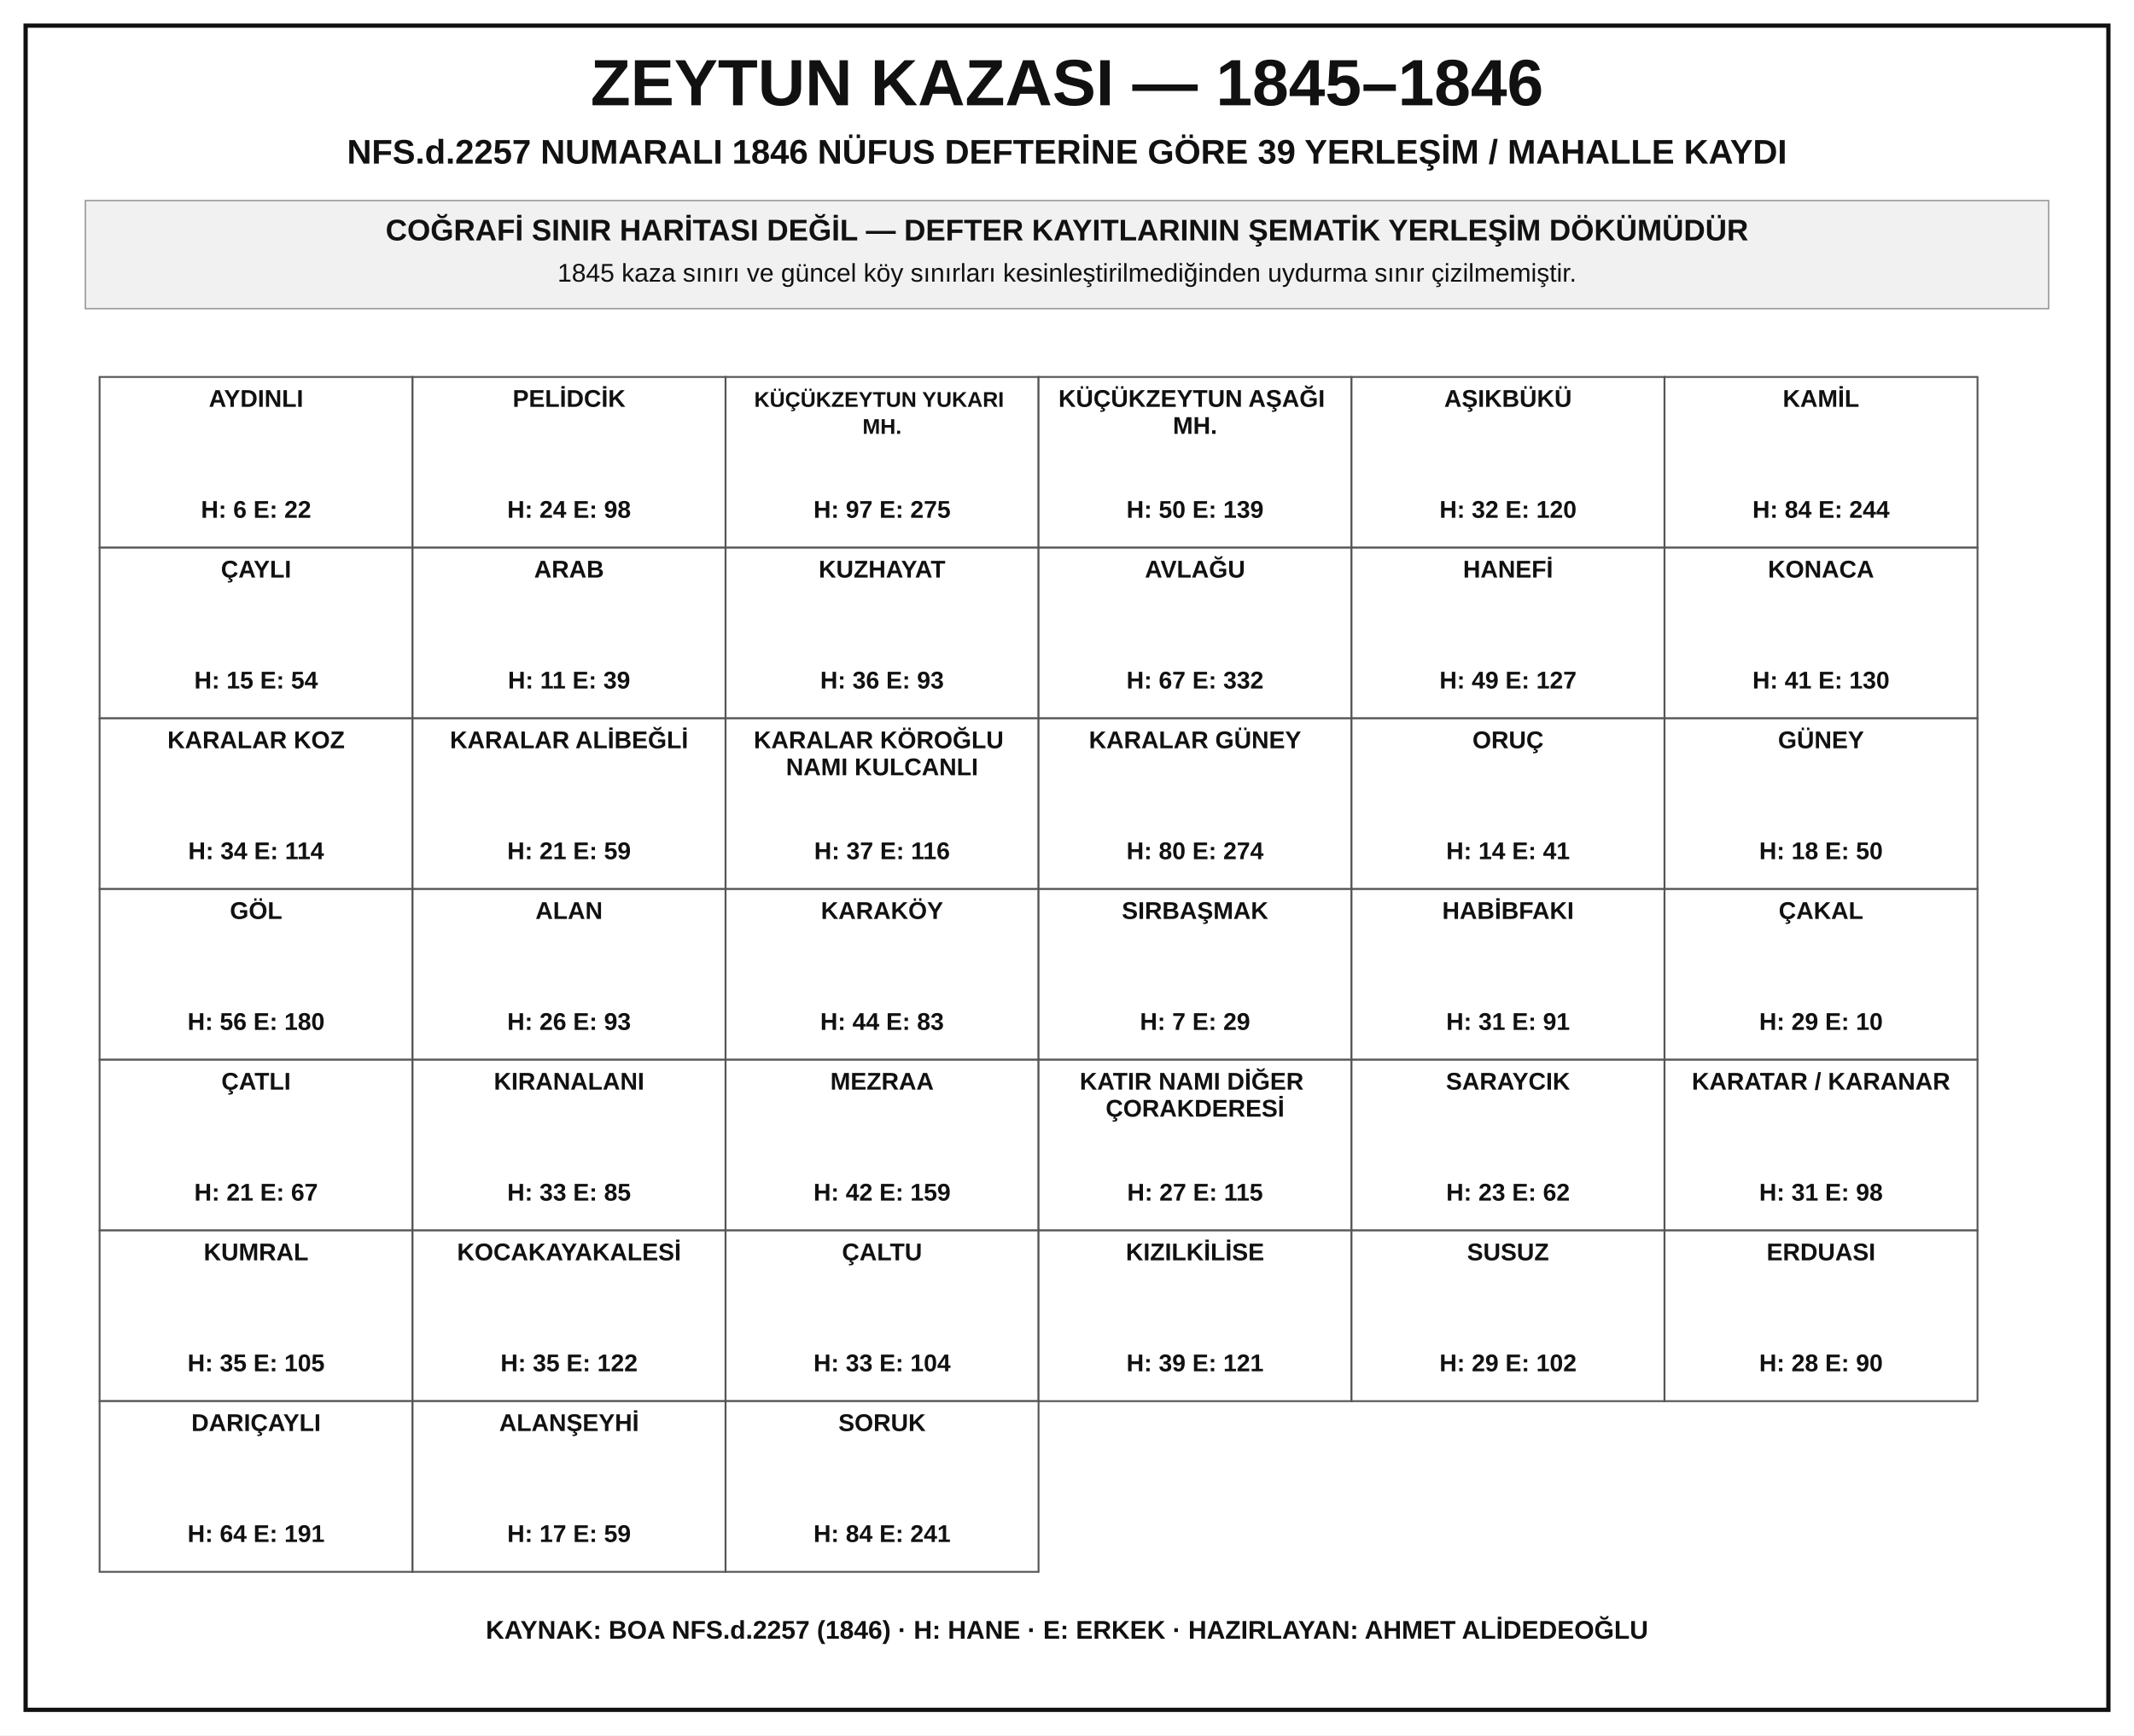
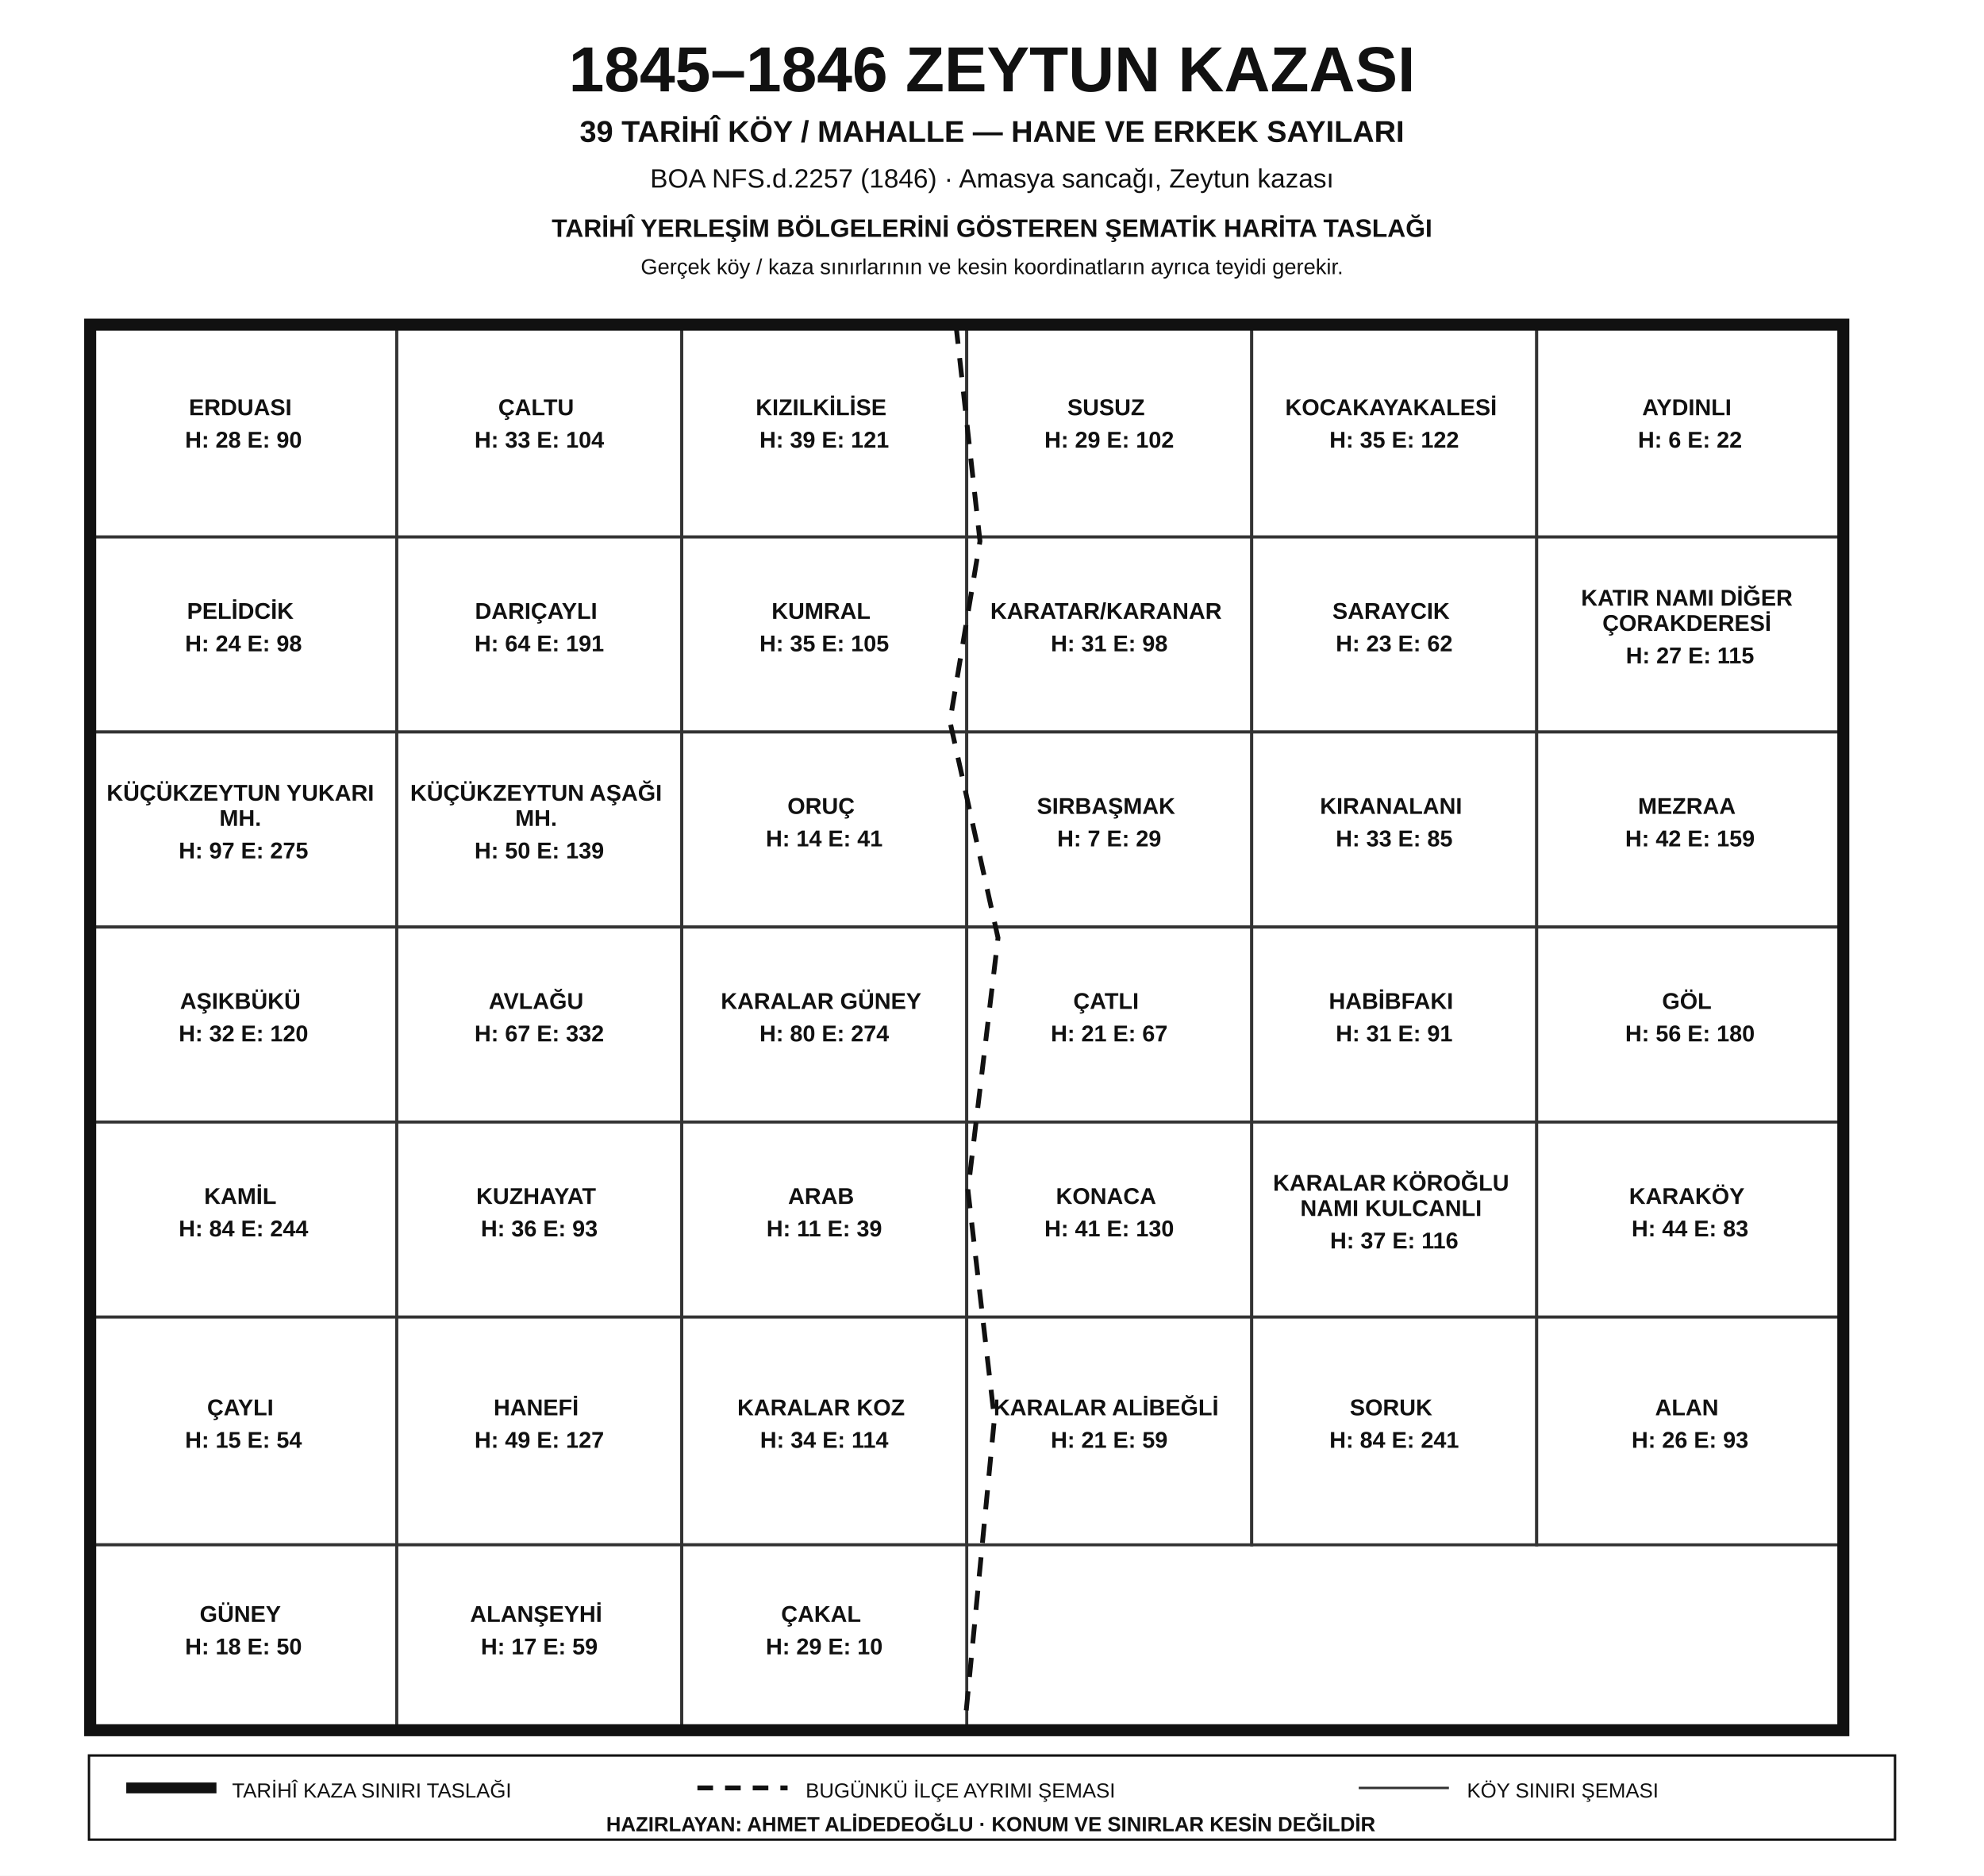
- <svg xmlns="http://www.w3.org/2000/svg" width="1500" height="1220" viewBox="0 0 1500 1220">
-   <rect width="1500" height="1220" fill="#fff" />
-   <rect x="18" y="18" width="1464" height="1184" fill="none" stroke="#111" stroke-width="3" />
+ <svg xmlns="http://www.w3.org/2000/svg" width="1650" height="1560" viewBox="0 0 1650 1560">
+   <rect width="1650" height="1560" fill="white" />
  <g font-family="Arial,Helvetica,sans-serif" fill="#111">
-     <text x="750" y="74" font-size="46" font-weight="900" text-anchor="middle">ZEYTUN KAZASI — 1845–1846</text>
-     <text x="750" y="115" font-size="24" font-weight="700" text-anchor="middle">NFS.d.2257 NUMARALI 1846 NÜFUS DEFTERİNE GÖRE 39 YERLEŞİM / MAHALLE KAYDI</text>
-     <rect x="60" y="141" width="1380" height="76" fill="#f1f1f1" stroke="#999" />
-     <text x="750" y="169" font-size="21" font-weight="800" text-anchor="middle">COĞRAFİ SINIR HARİTASI DEĞİL — DEFTER KAYITLARININ ŞEMATİK YERLEŞİM DÖKÜMÜDÜR</text>
-     <text x="750" y="198" font-size="18" text-anchor="middle">1845 kaza sınırı ve güncel köy sınırları kesinleştirilmediğinden uydurma sınır çizilmemiştir.</text>
-     <g>
-       <rect x="70" y="265" width="220" height="120" fill="white" stroke="#555" stroke-width="1.3" />
-       <text x="180" y="286" font-weight="800" font-size="17" text-anchor="middle">
-         <tspan x="180" dy="0">AYDINLI</tspan>
-       </text>
-       <text x="180" y="364" font-weight="700" font-size="17" text-anchor="middle">H: 6   E: 22</text>
-     </g>
-     <g>
-       <rect x="290" y="265" width="220" height="120" fill="white" stroke="#555" stroke-width="1.3" />
-       <text x="400" y="286" font-weight="800" font-size="17" text-anchor="middle">
-         <tspan x="400" dy="0">PELİDCİK</tspan>
-       </text>
-       <text x="400" y="364" font-weight="700" font-size="17" text-anchor="middle">H: 24   E: 98</text>
-     </g>
-     <g>
-       <rect x="510" y="265" width="220" height="120" fill="white" stroke="#555" stroke-width="1.3" />
-       <text x="620" y="286" font-weight="800" font-size="15" text-anchor="middle">
-         <tspan x="620" dy="0">KÜÇÜKZEYTUN YUKARI</tspan>
-         <tspan x="620" dy="19">MH.</tspan>
-       </text>
-       <text x="620" y="364" font-weight="700" font-size="17" text-anchor="middle">H: 97   E: 275</text>
-     </g>
-     <g>
-       <rect x="730" y="265" width="220" height="120" fill="white" stroke="#555" stroke-width="1.3" />
-       <text x="840" y="286" font-weight="800" font-size="17" text-anchor="middle">
-         <tspan x="840" dy="0">KÜÇÜKZEYTUN AŞAĞI</tspan>
-         <tspan x="840" dy="19">MH.</tspan>
-       </text>
-       <text x="840" y="364" font-weight="700" font-size="17" text-anchor="middle">H: 50   E: 139</text>
-     </g>
-     <g>
-       <rect x="950" y="265" width="220" height="120" fill="white" stroke="#555" stroke-width="1.3" />
-       <text x="1060" y="286" font-weight="800" font-size="17" text-anchor="middle">
-         <tspan x="1060" dy="0">AŞIKBÜKÜ</tspan>
-       </text>
-       <text x="1060" y="364" font-weight="700" font-size="17" text-anchor="middle">H: 32   E: 120</text>
-     </g>
-     <g>
-       <rect x="1170" y="265" width="220" height="120" fill="white" stroke="#555" stroke-width="1.3" />
-       <text x="1280" y="286" font-weight="800" font-size="17" text-anchor="middle">
-         <tspan x="1280" dy="0">KAMİL</tspan>
-       </text>
-       <text x="1280" y="364" font-weight="700" font-size="17" text-anchor="middle">H: 84   E: 244</text>
-     </g>
-     <g>
-       <rect x="70" y="385" width="220" height="120" fill="white" stroke="#555" stroke-width="1.3" />
-       <text x="180" y="406" font-weight="800" font-size="17" text-anchor="middle">
-         <tspan x="180" dy="0">ÇAYLI</tspan>
-       </text>
-       <text x="180" y="484" font-weight="700" font-size="17" text-anchor="middle">H: 15   E: 54</text>
-     </g>
-     <g>
-       <rect x="290" y="385" width="220" height="120" fill="white" stroke="#555" stroke-width="1.3" />
-       <text x="400" y="406" font-weight="800" font-size="17" text-anchor="middle">
-         <tspan x="400" dy="0">ARAB</tspan>
-       </text>
-       <text x="400" y="484" font-weight="700" font-size="17" text-anchor="middle">H: 11   E: 39</text>
-     </g>
-     <g>
-       <rect x="510" y="385" width="220" height="120" fill="white" stroke="#555" stroke-width="1.3" />
-       <text x="620" y="406" font-weight="800" font-size="17" text-anchor="middle">
-         <tspan x="620" dy="0">KUZHAYAT</tspan>
-       </text>
-       <text x="620" y="484" font-weight="700" font-size="17" text-anchor="middle">H: 36   E: 93</text>
-     </g>
-     <g>
-       <rect x="730" y="385" width="220" height="120" fill="white" stroke="#555" stroke-width="1.3" />
-       <text x="840" y="406" font-weight="800" font-size="17" text-anchor="middle">
-         <tspan x="840" dy="0">AVLAĞU</tspan>
-       </text>
-       <text x="840" y="484" font-weight="700" font-size="17" text-anchor="middle">H: 67   E: 332</text>
-     </g>
-     <g>
-       <rect x="950" y="385" width="220" height="120" fill="white" stroke="#555" stroke-width="1.3" />
-       <text x="1060" y="406" font-weight="800" font-size="17" text-anchor="middle">
-         <tspan x="1060" dy="0">HANEFİ</tspan>
-       </text>
-       <text x="1060" y="484" font-weight="700" font-size="17" text-anchor="middle">H: 49   E: 127</text>
-     </g>
-     <g>
-       <rect x="1170" y="385" width="220" height="120" fill="white" stroke="#555" stroke-width="1.3" />
-       <text x="1280" y="406" font-weight="800" font-size="17" text-anchor="middle">
-         <tspan x="1280" dy="0">KONACA</tspan>
-       </text>
-       <text x="1280" y="484" font-weight="700" font-size="17" text-anchor="middle">H: 41   E: 130</text>
-     </g>
-     <g>
-       <rect x="70" y="505" width="220" height="120" fill="white" stroke="#555" stroke-width="1.3" />
-       <text x="180" y="526" font-weight="800" font-size="17" text-anchor="middle">
-         <tspan x="180" dy="0">KARALAR KOZ</tspan>
-       </text>
-       <text x="180" y="604" font-weight="700" font-size="17" text-anchor="middle">H: 34   E: 114</text>
-     </g>
-     <g>
-       <rect x="290" y="505" width="220" height="120" fill="white" stroke="#555" stroke-width="1.3" />
-       <text x="400" y="526" font-weight="800" font-size="17" text-anchor="middle">
-         <tspan x="400" dy="0">KARALAR ALİBEĞLİ</tspan>
-       </text>
-       <text x="400" y="604" font-weight="700" font-size="17" text-anchor="middle">H: 21   E: 59</text>
-     </g>
-     <g>
-       <rect x="510" y="505" width="220" height="120" fill="white" stroke="#555" stroke-width="1.3" />
-       <text x="620" y="526" font-weight="800" font-size="17" text-anchor="middle">
-         <tspan x="620" dy="0">KARALAR KÖROĞLU</tspan>
-         <tspan x="620" dy="19">NAMI KULCANLI</tspan>
-       </text>
-       <text x="620" y="604" font-weight="700" font-size="17" text-anchor="middle">H: 37   E: 116</text>
-     </g>
-     <g>
-       <rect x="730" y="505" width="220" height="120" fill="white" stroke="#555" stroke-width="1.3" />
-       <text x="840" y="526" font-weight="800" font-size="17" text-anchor="middle">
-         <tspan x="840" dy="0">KARALAR GÜNEY</tspan>
-       </text>
-       <text x="840" y="604" font-weight="700" font-size="17" text-anchor="middle">H: 80   E: 274</text>
-     </g>
-     <g>
-       <rect x="950" y="505" width="220" height="120" fill="white" stroke="#555" stroke-width="1.3" />
-       <text x="1060" y="526" font-weight="800" font-size="17" text-anchor="middle">
-         <tspan x="1060" dy="0">ORUÇ</tspan>
-       </text>
-       <text x="1060" y="604" font-weight="700" font-size="17" text-anchor="middle">H: 14   E: 41</text>
-     </g>
-     <g>
-       <rect x="1170" y="505" width="220" height="120" fill="white" stroke="#555" stroke-width="1.3" />
-       <text x="1280" y="526" font-weight="800" font-size="17" text-anchor="middle">
-         <tspan x="1280" dy="0">GÜNEY</tspan>
-       </text>
-       <text x="1280" y="604" font-weight="700" font-size="17" text-anchor="middle">H: 18   E: 50</text>
-     </g>
-     <g>
-       <rect x="70" y="625" width="220" height="120" fill="white" stroke="#555" stroke-width="1.3" />
-       <text x="180" y="646" font-weight="800" font-size="17" text-anchor="middle">
-         <tspan x="180" dy="0">GÖL</tspan>
-       </text>
-       <text x="180" y="724" font-weight="700" font-size="17" text-anchor="middle">H: 56   E: 180</text>
-     </g>
-     <g>
-       <rect x="290" y="625" width="220" height="120" fill="white" stroke="#555" stroke-width="1.3" />
-       <text x="400" y="646" font-weight="800" font-size="17" text-anchor="middle">
-         <tspan x="400" dy="0">ALAN</tspan>
-       </text>
-       <text x="400" y="724" font-weight="700" font-size="17" text-anchor="middle">H: 26   E: 93</text>
-     </g>
-     <g>
-       <rect x="510" y="625" width="220" height="120" fill="white" stroke="#555" stroke-width="1.3" />
-       <text x="620" y="646" font-weight="800" font-size="17" text-anchor="middle">
-         <tspan x="620" dy="0">KARAKÖY</tspan>
-       </text>
-       <text x="620" y="724" font-weight="700" font-size="17" text-anchor="middle">H: 44   E: 83</text>
-     </g>
-     <g>
-       <rect x="730" y="625" width="220" height="120" fill="white" stroke="#555" stroke-width="1.3" />
-       <text x="840" y="646" font-weight="800" font-size="17" text-anchor="middle">
-         <tspan x="840" dy="0">SIRBAŞMAK</tspan>
-       </text>
-       <text x="840" y="724" font-weight="700" font-size="17" text-anchor="middle">H: 7   E: 29</text>
-     </g>
-     <g>
-       <rect x="950" y="625" width="220" height="120" fill="white" stroke="#555" stroke-width="1.3" />
-       <text x="1060" y="646" font-weight="800" font-size="17" text-anchor="middle">
-         <tspan x="1060" dy="0">HABİBFAKI</tspan>
-       </text>
-       <text x="1060" y="724" font-weight="700" font-size="17" text-anchor="middle">H: 31   E: 91</text>
-     </g>
-     <g>
-       <rect x="1170" y="625" width="220" height="120" fill="white" stroke="#555" stroke-width="1.3" />
-       <text x="1280" y="646" font-weight="800" font-size="17" text-anchor="middle">
-         <tspan x="1280" dy="0">ÇAKAL</tspan>
-       </text>
-       <text x="1280" y="724" font-weight="700" font-size="17" text-anchor="middle">H: 29   E: 10</text>
-     </g>
-     <g>
-       <rect x="70" y="745" width="220" height="120" fill="white" stroke="#555" stroke-width="1.3" />
-       <text x="180" y="766" font-weight="800" font-size="17" text-anchor="middle">
-         <tspan x="180" dy="0">ÇATLI</tspan>
-       </text>
-       <text x="180" y="844" font-weight="700" font-size="17" text-anchor="middle">H: 21   E: 67</text>
-     </g>
-     <g>
-       <rect x="290" y="745" width="220" height="120" fill="white" stroke="#555" stroke-width="1.3" />
-       <text x="400" y="766" font-weight="800" font-size="17" text-anchor="middle">
-         <tspan x="400" dy="0">KIRANALANI</tspan>
-       </text>
-       <text x="400" y="844" font-weight="700" font-size="17" text-anchor="middle">H: 33   E: 85</text>
-     </g>
-     <g>
-       <rect x="510" y="745" width="220" height="120" fill="white" stroke="#555" stroke-width="1.3" />
-       <text x="620" y="766" font-weight="800" font-size="17" text-anchor="middle">
-         <tspan x="620" dy="0">MEZRAA</tspan>
-       </text>
-       <text x="620" y="844" font-weight="700" font-size="17" text-anchor="middle">H: 42   E: 159</text>
-     </g>
-     <g>
-       <rect x="730" y="745" width="220" height="120" fill="white" stroke="#555" stroke-width="1.3" />
-       <text x="840" y="766" font-weight="800" font-size="17" text-anchor="middle">
-         <tspan x="840" dy="0">KATIR NAMI DİĞER</tspan>
-         <tspan x="840" dy="19">ÇORAKDERESİ</tspan>
-       </text>
-       <text x="840" y="844" font-weight="700" font-size="17" text-anchor="middle">H: 27   E: 115</text>
-     </g>
-     <g>
-       <rect x="950" y="745" width="220" height="120" fill="white" stroke="#555" stroke-width="1.3" />
-       <text x="1060" y="766" font-weight="800" font-size="17" text-anchor="middle">
-         <tspan x="1060" dy="0">SARAYCIK</tspan>
-       </text>
-       <text x="1060" y="844" font-weight="700" font-size="17" text-anchor="middle">H: 23   E: 62</text>
-     </g>
-     <g>
-       <rect x="1170" y="745" width="220" height="120" fill="white" stroke="#555" stroke-width="1.3" />
-       <text x="1280" y="766" font-weight="800" font-size="17" text-anchor="middle">
-         <tspan x="1280" dy="0">KARATAR / KARANAR</tspan>
-       </text>
-       <text x="1280" y="844" font-weight="700" font-size="17" text-anchor="middle">H: 31   E: 98</text>
-     </g>
-     <g>
-       <rect x="70" y="865" width="220" height="120" fill="white" stroke="#555" stroke-width="1.3" />
-       <text x="180" y="886" font-weight="800" font-size="17" text-anchor="middle">
-         <tspan x="180" dy="0">KUMRAL</tspan>
-       </text>
-       <text x="180" y="964" font-weight="700" font-size="17" text-anchor="middle">H: 35   E: 105</text>
-     </g>
-     <g>
-       <rect x="290" y="865" width="220" height="120" fill="white" stroke="#555" stroke-width="1.3" />
-       <text x="400" y="886" font-weight="800" font-size="17" text-anchor="middle">
-         <tspan x="400" dy="0">KOCAKAYAKALESİ</tspan>
-       </text>
-       <text x="400" y="964" font-weight="700" font-size="17" text-anchor="middle">H: 35   E: 122</text>
-     </g>
-     <g>
-       <rect x="510" y="865" width="220" height="120" fill="white" stroke="#555" stroke-width="1.3" />
-       <text x="620" y="886" font-weight="800" font-size="17" text-anchor="middle">
-         <tspan x="620" dy="0">ÇALTU</tspan>
-       </text>
-       <text x="620" y="964" font-weight="700" font-size="17" text-anchor="middle">H: 33   E: 104</text>
-     </g>
-     <g>
-       <rect x="730" y="865" width="220" height="120" fill="white" stroke="#555" stroke-width="1.3" />
-       <text x="840" y="886" font-weight="800" font-size="17" text-anchor="middle">
-         <tspan x="840" dy="0">KIZILKİLİSE</tspan>
-       </text>
-       <text x="840" y="964" font-weight="700" font-size="17" text-anchor="middle">H: 39   E: 121</text>
-     </g>
-     <g>
-       <rect x="950" y="865" width="220" height="120" fill="white" stroke="#555" stroke-width="1.3" />
-       <text x="1060" y="886" font-weight="800" font-size="17" text-anchor="middle">
-         <tspan x="1060" dy="0">SUSUZ</tspan>
-       </text>
-       <text x="1060" y="964" font-weight="700" font-size="17" text-anchor="middle">H: 29   E: 102</text>
-     </g>
-     <g>
-       <rect x="1170" y="865" width="220" height="120" fill="white" stroke="#555" stroke-width="1.3" />
-       <text x="1280" y="886" font-weight="800" font-size="17" text-anchor="middle">
-         <tspan x="1280" dy="0">ERDUASI</tspan>
-       </text>
-       <text x="1280" y="964" font-weight="700" font-size="17" text-anchor="middle">H: 28   E: 90</text>
-     </g>
-     <g>
-       <rect x="70" y="985" width="220" height="120" fill="white" stroke="#555" stroke-width="1.3" />
-       <text x="180" y="1006" font-weight="800" font-size="17" text-anchor="middle">
-         <tspan x="180" dy="0">DARIÇAYLI</tspan>
-       </text>
-       <text x="180" y="1084" font-weight="700" font-size="17" text-anchor="middle">H: 64   E: 191</text>
-     </g>
-     <g>
-       <rect x="290" y="985" width="220" height="120" fill="white" stroke="#555" stroke-width="1.3" />
-       <text x="400" y="1006" font-weight="800" font-size="17" text-anchor="middle">
-         <tspan x="400" dy="0">ALANŞEYHİ</tspan>
-       </text>
-       <text x="400" y="1084" font-weight="700" font-size="17" text-anchor="middle">H: 17   E: 59</text>
-     </g>
-     <g>
-       <rect x="510" y="985" width="220" height="120" fill="white" stroke="#555" stroke-width="1.3" />
-       <text x="620" y="1006" font-weight="800" font-size="17" text-anchor="middle">
-         <tspan x="620" dy="0">SORUK</tspan>
-       </text>
-       <text x="620" y="1084" font-weight="700" font-size="17" text-anchor="middle">H: 84   E: 241</text>
-     </g>
-     <text x="750" y="1152" text-anchor="middle" font-size="18" font-weight="700">KAYNAK: BOA NFS.d.2257 (1846) · H: HANE · E: ERKEK · HAZIRLAYAN: AHMET ALİDEDEOĞLU</text>
+     <text x="825" y="76" text-anchor="middle" font-size="53" font-weight="900">1845–1846 ZEYTUN KAZASI</text>
+     <text x="825" y="118" text-anchor="middle" font-size="25" font-weight="800">39 TARİHÎ KÖY / MAHALLE — HANE VE ERKEK SAYILARI</text>
+     <text x="825" y="156" text-anchor="middle" font-size="22">BOA NFS.d.2257 (1846) · Amasya sancağı, Zeytun kazası</text>
+     <text x="825" y="197" text-anchor="middle" font-size="21" font-weight="700">TARİHÎ YERLEŞİM BÖLGELERİNİ GÖSTEREN ŞEMATİK HARİTA TASLAĞI</text>
+     <text x="825" y="228" text-anchor="middle" font-size="18">Gerçek köy / kaza sınırlarının ve kesin koordinatların ayrıca teyidi gerekir.</text>
+     <g>
+       <polygon points="75,270 330,270 330,446.6 75,446.6" fill="#fff" stroke="#333" stroke-width="2.5" />
+       <text x="202.5" y="345.3" text-anchor="middle" font-size="19" font-weight="800">
+         <tspan x="202.5" dy="0">ERDUASI</tspan>
+         <tspan x="202.5" dy="27" font-size="19">H: 28  E: 90</tspan>
+       </text>
+     </g>
+     <g>
+       <polygon points="330,270 567,270 567,446.6 330,446.6" fill="#fff" stroke="#333" stroke-width="2.5" />
+       <text x="448.5" y="345.3" text-anchor="middle" font-size="19" font-weight="800">
+         <tspan x="448.5" dy="0">ÇALTU</tspan>
+         <tspan x="448.5" dy="27" font-size="19">H: 33  E: 104</tspan>
+       </text>
+     </g>
+     <g>
+       <polygon points="567,270 804,270 804,446.6 567,446.6" fill="#fff" stroke="#333" stroke-width="2.5" />
+       <text x="685.5" y="345.3" text-anchor="middle" font-size="19" font-weight="800">
+         <tspan x="685.5" dy="0">KIZILKİLİSE</tspan>
+         <tspan x="685.5" dy="27" font-size="19">H: 39  E: 121</tspan>
+       </text>
+     </g>
+     <g>
+       <polygon points="804,270 1041,270 1041,446.6 804,446.6" fill="#fff" stroke="#333" stroke-width="2.5" />
+       <text x="922.5" y="345.3" text-anchor="middle" font-size="19" font-weight="800">
+         <tspan x="922.5" dy="0">SUSUZ</tspan>
+         <tspan x="922.5" dy="27" font-size="19">H: 29  E: 102</tspan>
+       </text>
+     </g>
+     <g>
+       <polygon points="1041,270 1278,270 1278,446.6 1041,446.6" fill="#fff" stroke="#333" stroke-width="2.5" />
+       <text x="1159.5" y="345.3" text-anchor="middle" font-size="19" font-weight="800">
+         <tspan x="1159.5" dy="0">KOCAKAYAKALESİ</tspan>
+         <tspan x="1159.5" dy="27" font-size="19">H: 35  E: 122</tspan>
+       </text>
+     </g>
+     <g>
+       <polygon points="1278,270 1533,270 1533,446.6 1278,446.6" fill="#fff" stroke="#333" stroke-width="2.5" />
+       <text x="1405.5" y="345.3" text-anchor="middle" font-size="19" font-weight="800">
+         <tspan x="1405.5" dy="0">AYDINLI</tspan>
+         <tspan x="1405.5" dy="27" font-size="19">H: 6  E: 22</tspan>
+       </text>
+     </g>
+     <g>
+       <polygon points="75,446.6 330,446.6 330,608.8 75,608.8" fill="#fff" stroke="#333" stroke-width="2.5" />
+       <text x="202.5" y="514.7" text-anchor="middle" font-size="19" font-weight="800">
+         <tspan x="202.5" dy="0">PELİDCİK</tspan>
+         <tspan x="202.5" dy="27" font-size="19">H: 24  E: 98</tspan>
+       </text>
+     </g>
+     <g>
+       <polygon points="330,446.6 567,446.6 567,608.8 330,608.8" fill="#fff" stroke="#333" stroke-width="2.5" />
+       <text x="448.5" y="514.7" text-anchor="middle" font-size="19" font-weight="800">
+         <tspan x="448.5" dy="0">DARIÇAYLI</tspan>
+         <tspan x="448.5" dy="27" font-size="19">H: 64  E: 191</tspan>
+       </text>
+     </g>
+     <g>
+       <polygon points="567,446.6 804,446.6 804,608.8 567,608.8" fill="#fff" stroke="#333" stroke-width="2.5" />
+       <text x="685.5" y="514.7" text-anchor="middle" font-size="19" font-weight="800">
+         <tspan x="685.5" dy="0">KUMRAL</tspan>
+         <tspan x="685.5" dy="27" font-size="19">H: 35  E: 105</tspan>
+       </text>
+     </g>
+     <g>
+       <polygon points="804,446.6 1041,446.6 1041,608.8 804,608.8" fill="#fff" stroke="#333" stroke-width="2.5" />
+       <text x="922.5" y="514.7" text-anchor="middle" font-size="19" font-weight="800">
+         <tspan x="922.5" dy="0">KARATAR/KARANAR</tspan>
+         <tspan x="922.5" dy="27" font-size="19">H: 31  E: 98</tspan>
+       </text>
+     </g>
+     <g>
+       <polygon points="1041,446.6 1278,446.6 1278,608.8 1041,608.8" fill="#fff" stroke="#333" stroke-width="2.5" />
+       <text x="1159.5" y="514.7" text-anchor="middle" font-size="19" font-weight="800">
+         <tspan x="1159.5" dy="0">SARAYCIK</tspan>
+         <tspan x="1159.5" dy="27" font-size="19">H: 23  E: 62</tspan>
+       </text>
+     </g>
+     <g>
+       <polygon points="1278,446.6 1533,446.6 1533,608.8 1278,608.8" fill="#fff" stroke="#333" stroke-width="2.5" />
+       <text x="1405.5" y="503.7" text-anchor="middle" font-size="19" font-weight="800">
+         <tspan x="1405.5" dy="0">KATIR NAMI DİĞER</tspan>
+         <tspan x="1405.5" dy="21">ÇORAKDERESİ</tspan>
+         <tspan x="1405.5" dy="27" font-size="19">H: 27  E: 115</tspan>
+       </text>
+     </g>
+     <g>
+       <polygon points="75,608.8 330,608.8 330,771 75,771" fill="#fff" stroke="#333" stroke-width="2.5" />
+       <text x="202.5" y="665.9" text-anchor="middle" font-size="19" font-weight="800">
+         <tspan x="202.5" dy="0">KÜÇÜKZEYTUN YUKARI</tspan>
+         <tspan x="202.5" dy="21">MH.</tspan>
+         <tspan x="202.5" dy="27" font-size="19">H: 97  E: 275</tspan>
+       </text>
+     </g>
+     <g>
+       <polygon points="330,608.8 567,608.8 567,771 330,771" fill="#fff" stroke="#333" stroke-width="2.5" />
+       <text x="448.5" y="665.9" text-anchor="middle" font-size="19" font-weight="800">
+         <tspan x="448.5" dy="0">KÜÇÜKZEYTUN AŞAĞI</tspan>
+         <tspan x="448.5" dy="21">MH.</tspan>
+         <tspan x="448.5" dy="27" font-size="19">H: 50  E: 139</tspan>
+       </text>
+     </g>
+     <g>
+       <polygon points="567,608.8 804,608.8 804,771 567,771" fill="#fff" stroke="#333" stroke-width="2.5" />
+       <text x="685.5" y="676.9" text-anchor="middle" font-size="19" font-weight="800">
+         <tspan x="685.5" dy="0">ORUÇ</tspan>
+         <tspan x="685.5" dy="27" font-size="19">H: 14  E: 41</tspan>
+       </text>
+     </g>
+     <g>
+       <polygon points="804,608.8 1041,608.8 1041,771 804,771" fill="#fff" stroke="#333" stroke-width="2.5" />
+       <text x="922.5" y="676.9" text-anchor="middle" font-size="19" font-weight="800">
+         <tspan x="922.5" dy="0">SIRBAŞMAK</tspan>
+         <tspan x="922.5" dy="27" font-size="19">H: 7  E: 29</tspan>
+       </text>
+     </g>
+     <g>
+       <polygon points="1041,608.8 1278,608.8 1278,771 1041,771" fill="#fff" stroke="#333" stroke-width="2.5" />
+       <text x="1159.5" y="676.9" text-anchor="middle" font-size="19" font-weight="800">
+         <tspan x="1159.5" dy="0">KIRANALANI</tspan>
+         <tspan x="1159.5" dy="27" font-size="19">H: 33  E: 85</tspan>
+       </text>
+     </g>
+     <g>
+       <polygon points="1278,608.8 1533,608.8 1533,771 1278,771" fill="#fff" stroke="#333" stroke-width="2.5" />
+       <text x="1405.5" y="676.9" text-anchor="middle" font-size="19" font-weight="800">
+         <tspan x="1405.5" dy="0">MEZRAA</tspan>
+         <tspan x="1405.5" dy="27" font-size="19">H: 42  E: 159</tspan>
+       </text>
+     </g>
+     <g>
+       <polygon points="75,771 330,771 330,933.2 75,933.2" fill="#fff" stroke="#333" stroke-width="2.5" />
+       <text x="202.5" y="839.1" text-anchor="middle" font-size="19" font-weight="800">
+         <tspan x="202.5" dy="0">AŞIKBÜKÜ</tspan>
+         <tspan x="202.5" dy="27" font-size="19">H: 32  E: 120</tspan>
+       </text>
+     </g>
+     <g>
+       <polygon points="330,771 567,771 567,933.2 330,933.2" fill="#fff" stroke="#333" stroke-width="2.5" />
+       <text x="448.5" y="839.1" text-anchor="middle" font-size="19" font-weight="800">
+         <tspan x="448.5" dy="0">AVLAĞU</tspan>
+         <tspan x="448.5" dy="27" font-size="19">H: 67  E: 332</tspan>
+       </text>
+     </g>
+     <g>
+       <polygon points="567,771 804,771 804,933.2 567,933.2" fill="#fff" stroke="#333" stroke-width="2.5" />
+       <text x="685.5" y="839.1" text-anchor="middle" font-size="19" font-weight="800">
+         <tspan x="685.5" dy="0">KARALAR GÜNEY</tspan>
+         <tspan x="685.5" dy="27" font-size="19">H: 80  E: 274</tspan>
+       </text>
+     </g>
+     <g>
+       <polygon points="804,771 1041,771 1041,933.2 804,933.2" fill="#fff" stroke="#333" stroke-width="2.5" />
+       <text x="922.5" y="839.1" text-anchor="middle" font-size="19" font-weight="800">
+         <tspan x="922.5" dy="0">ÇATLI</tspan>
+         <tspan x="922.5" dy="27" font-size="19">H: 21  E: 67</tspan>
+       </text>
+     </g>
+     <g>
+       <polygon points="1041,771 1278,771 1278,933.2 1041,933.2" fill="#fff" stroke="#333" stroke-width="2.5" />
+       <text x="1159.5" y="839.1" text-anchor="middle" font-size="19" font-weight="800">
+         <tspan x="1159.5" dy="0">HABİBFAKI</tspan>
+         <tspan x="1159.5" dy="27" font-size="19">H: 31  E: 91</tspan>
+       </text>
+     </g>
+     <g>
+       <polygon points="1278,771 1533,771 1533,933.2 1278,933.2" fill="#fff" stroke="#333" stroke-width="2.5" />
+       <text x="1405.5" y="839.1" text-anchor="middle" font-size="19" font-weight="800">
+         <tspan x="1405.5" dy="0">GÖL</tspan>
+         <tspan x="1405.5" dy="27" font-size="19">H: 56  E: 180</tspan>
+       </text>
+     </g>
+     <g>
+       <polygon points="75,933.2 330,933.2 330,1095.4 75,1095.4" fill="#fff" stroke="#333" stroke-width="2.5" />
+       <text x="202.5" y="1001.3" text-anchor="middle" font-size="19" font-weight="800">
+         <tspan x="202.5" dy="0">KAMİL</tspan>
+         <tspan x="202.5" dy="27" font-size="19">H: 84  E: 244</tspan>
+       </text>
+     </g>
+     <g>
+       <polygon points="330,933.2 567,933.2 567,1095.4 330,1095.4" fill="#fff" stroke="#333" stroke-width="2.5" />
+       <text x="448.5" y="1001.3" text-anchor="middle" font-size="19" font-weight="800">
+         <tspan x="448.5" dy="0">KUZHAYAT</tspan>
+         <tspan x="448.5" dy="27" font-size="19">H: 36  E: 93</tspan>
+       </text>
+     </g>
+     <g>
+       <polygon points="567,933.2 804,933.2 804,1095.4 567,1095.4" fill="#fff" stroke="#333" stroke-width="2.5" />
+       <text x="685.5" y="1001.3" text-anchor="middle" font-size="19" font-weight="800">
+         <tspan x="685.5" dy="0">ARAB</tspan>
+         <tspan x="685.5" dy="27" font-size="19">H: 11  E: 39</tspan>
+       </text>
+     </g>
+     <g>
+       <polygon points="804,933.2 1041,933.2 1041,1095.4 804,1095.4" fill="#fff" stroke="#333" stroke-width="2.5" />
+       <text x="922.5" y="1001.3" text-anchor="middle" font-size="19" font-weight="800">
+         <tspan x="922.5" dy="0">KONACA</tspan>
+         <tspan x="922.5" dy="27" font-size="19">H: 41  E: 130</tspan>
+       </text>
+     </g>
+     <g>
+       <polygon points="1041,933.2 1278,933.2 1278,1095.4 1041,1095.4" fill="#fff" stroke="#333" stroke-width="2.5" />
+       <text x="1159.5" y="990.3" text-anchor="middle" font-size="19" font-weight="800">
+         <tspan x="1159.5" dy="0">KARALAR KÖROĞLU</tspan>
+         <tspan x="1159.5" dy="21">NAMI KULCANLI</tspan>
+         <tspan x="1159.5" dy="27" font-size="19">H: 37  E: 116</tspan>
+       </text>
+     </g>
+     <g>
+       <polygon points="1278,933.2 1533,933.2 1533,1095.4 1278,1095.4" fill="#fff" stroke="#333" stroke-width="2.5" />
+       <text x="1405.5" y="1001.3" text-anchor="middle" font-size="19" font-weight="800">
+         <tspan x="1405.5" dy="0">KARAKÖY</tspan>
+         <tspan x="1405.5" dy="27" font-size="19">H: 44  E: 83</tspan>
+       </text>
+     </g>
+     <g>
+       <polygon points="75,1095.4 330,1095.4 330,1284.8 75,1284.8" fill="#fff" stroke="#333" stroke-width="2.5" />
+       <text x="202.5" y="1177.1" text-anchor="middle" font-size="19" font-weight="800">
+         <tspan x="202.5" dy="0">ÇAYLI</tspan>
+         <tspan x="202.5" dy="27" font-size="19">H: 15  E: 54</tspan>
+       </text>
+     </g>
+     <g>
+       <polygon points="330,1095.4 567,1095.4 567,1284.8 330,1284.8" fill="#fff" stroke="#333" stroke-width="2.5" />
+       <text x="448.5" y="1177.1" text-anchor="middle" font-size="19" font-weight="800">
+         <tspan x="448.5" dy="0">HANEFİ</tspan>
+         <tspan x="448.5" dy="27" font-size="19">H: 49  E: 127</tspan>
+       </text>
+     </g>
+     <g>
+       <polygon points="567,1095.4 804,1095.4 804,1284.8 567,1284.8" fill="#fff" stroke="#333" stroke-width="2.5" />
+       <text x="685.5" y="1177.1" text-anchor="middle" font-size="19" font-weight="800">
+         <tspan x="685.5" dy="0">KARALAR KOZ</tspan>
+         <tspan x="685.5" dy="27" font-size="19">H: 34  E: 114</tspan>
+       </text>
+     </g>
+     <g>
+       <polygon points="804,1095.4 1041,1095.4 1041,1284.8 804,1284.8" fill="#fff" stroke="#333" stroke-width="2.5" />
+       <text x="922.5" y="1177.1" text-anchor="middle" font-size="19" font-weight="800">
+         <tspan x="922.5" dy="0">KARALAR ALİBEĞLİ</tspan>
+         <tspan x="922.5" dy="27" font-size="19">H: 21  E: 59</tspan>
+       </text>
+     </g>
+     <g>
+       <polygon points="1041,1095.4 1278,1095.4 1278,1284.8 1041,1284.8" fill="#fff" stroke="#333" stroke-width="2.5" />
+       <text x="1159.5" y="1177.1" text-anchor="middle" font-size="19" font-weight="800">
+         <tspan x="1159.5" dy="0">SORUK</tspan>
+         <tspan x="1159.5" dy="27" font-size="19">H: 84  E: 241</tspan>
+       </text>
+     </g>
+     <g>
+       <polygon points="1278,1095.4 1533,1095.4 1533,1284.8 1278,1284.8" fill="#fff" stroke="#333" stroke-width="2.5" />
+       <text x="1405.5" y="1177.1" text-anchor="middle" font-size="19" font-weight="800">
+         <tspan x="1405.5" dy="0">ALAN</tspan>
+         <tspan x="1405.5" dy="27" font-size="19">H: 26  E: 93</tspan>
+       </text>
+     </g>
+     <g>
+       <polygon points="75,1284.8 330,1284.8 330,1439 75,1439" fill="#fff" stroke="#333" stroke-width="2.5" />
+       <text x="202.5" y="1348.9" text-anchor="middle" font-size="19" font-weight="800">
+         <tspan x="202.5" dy="0">GÜNEY</tspan>
+         <tspan x="202.5" dy="27" font-size="19">H: 18  E: 50</tspan>
+       </text>
+     </g>
+     <g>
+       <polygon points="330,1284.8 567,1284.8 567,1439 330,1439" fill="#fff" stroke="#333" stroke-width="2.5" />
+       <text x="448.5" y="1348.9" text-anchor="middle" font-size="19" font-weight="800">
+         <tspan x="448.5" dy="0">ALANŞEYHİ</tspan>
+         <tspan x="448.5" dy="27" font-size="19">H: 17  E: 59</tspan>
+       </text>
+     </g>
+     <g>
+       <polygon points="567,1284.8 804,1284.8 804,1439 567,1439" fill="#fff" stroke="#333" stroke-width="2.5" />
+       <text x="685.5" y="1348.9" text-anchor="middle" font-size="19" font-weight="800">
+         <tspan x="685.5" dy="0">ÇAKAL</tspan>
+         <tspan x="685.5" dy="27" font-size="19">H: 29  E: 10</tspan>
+       </text>
+     </g>
+     <path d="M 75 270 L 1533 270 L 1533 1439 L 75 1439 Z" fill="none" stroke="#111" stroke-width="10" />
+     <path d="M 795 270 L 815 450 L 790 600 L 830 780 L 805 990 L 827 1180 L 802 1439" fill="none" stroke="#111" stroke-width="4" stroke-dasharray="16 12" />
+     <rect x="74" y="1460" width="1502" height="70" fill="#fff" stroke="#111" stroke-width="2" />
+     <path d="M105 1487 h75" stroke="#111" stroke-width="9" />
+     <text x="193" y="1495" font-size="17">TARİHÎ KAZA SINIRI TASLAĞI</text>
+     <path d="M580 1487 h75" stroke="#111" stroke-width="4" stroke-dasharray="13 10" />
+     <text x="670" y="1495" font-size="17">BUGÜNKÜ İLÇE AYRIMI ŞEMASI</text>
+     <path d="M1130 1487 h75" stroke="#333" stroke-width="2" />
+     <text x="1220" y="1495" font-size="17">KÖY SINIRI ŞEMASI</text>
+     <text x="824" y="1523" text-anchor="middle" font-size="17" font-weight="700">HAZIRLAYAN: AHMET ALİDEDEOĞLU · KONUM VE SINIRLAR KESİN DEĞİLDİR</text>
  </g>
</svg>
